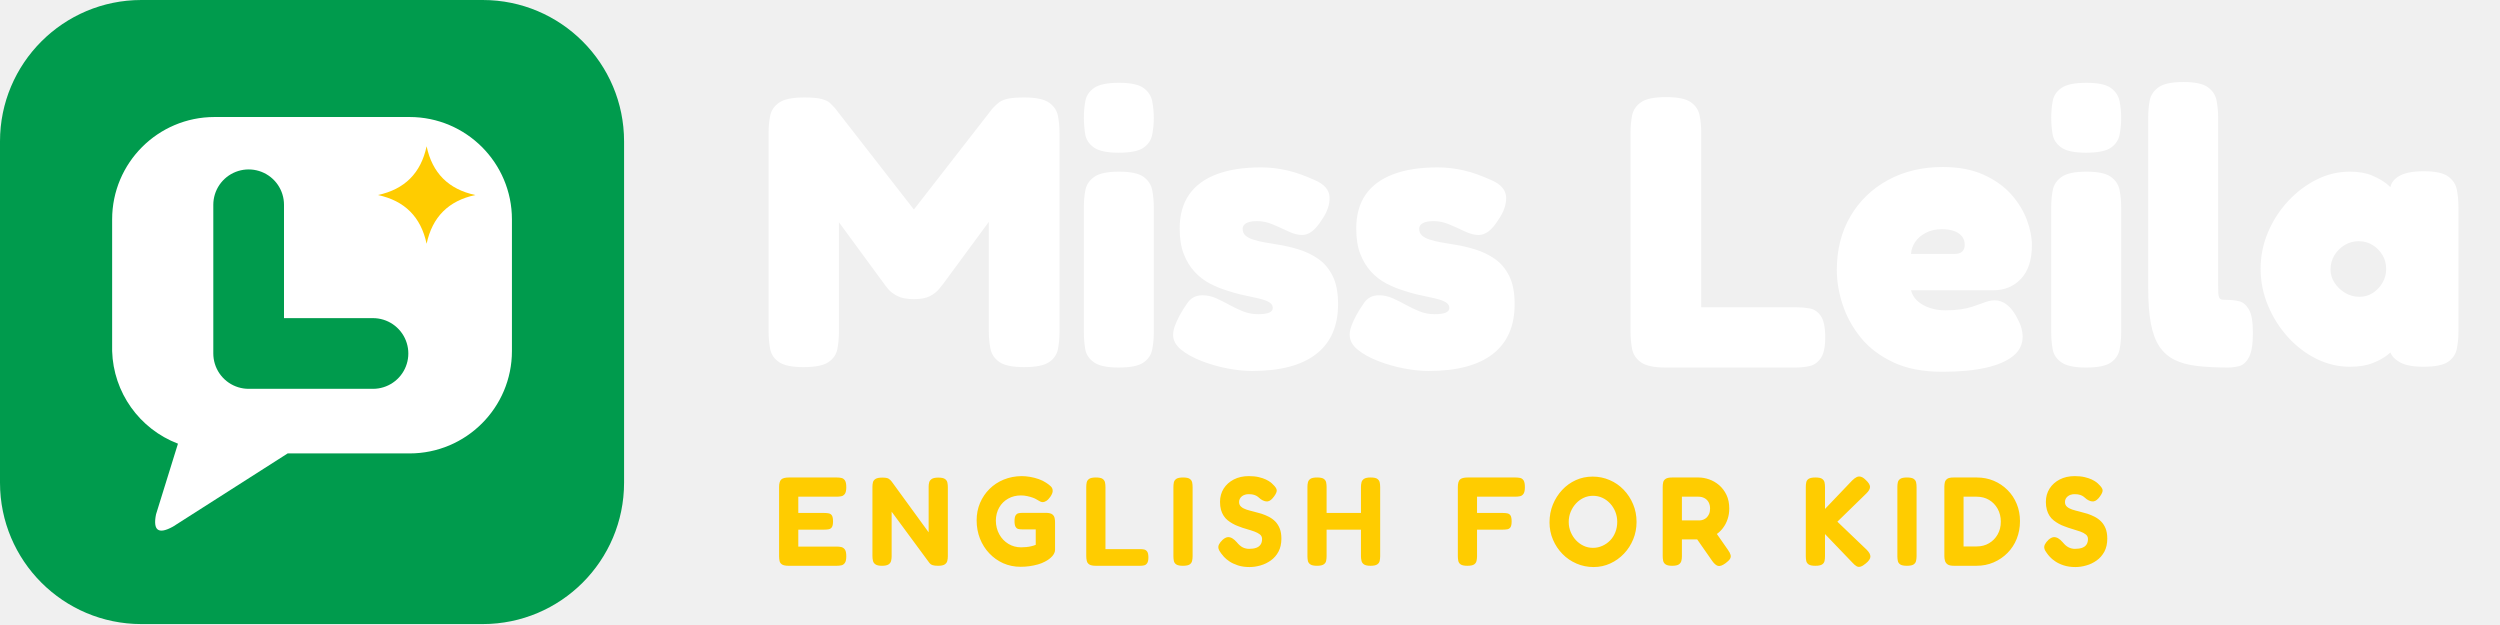
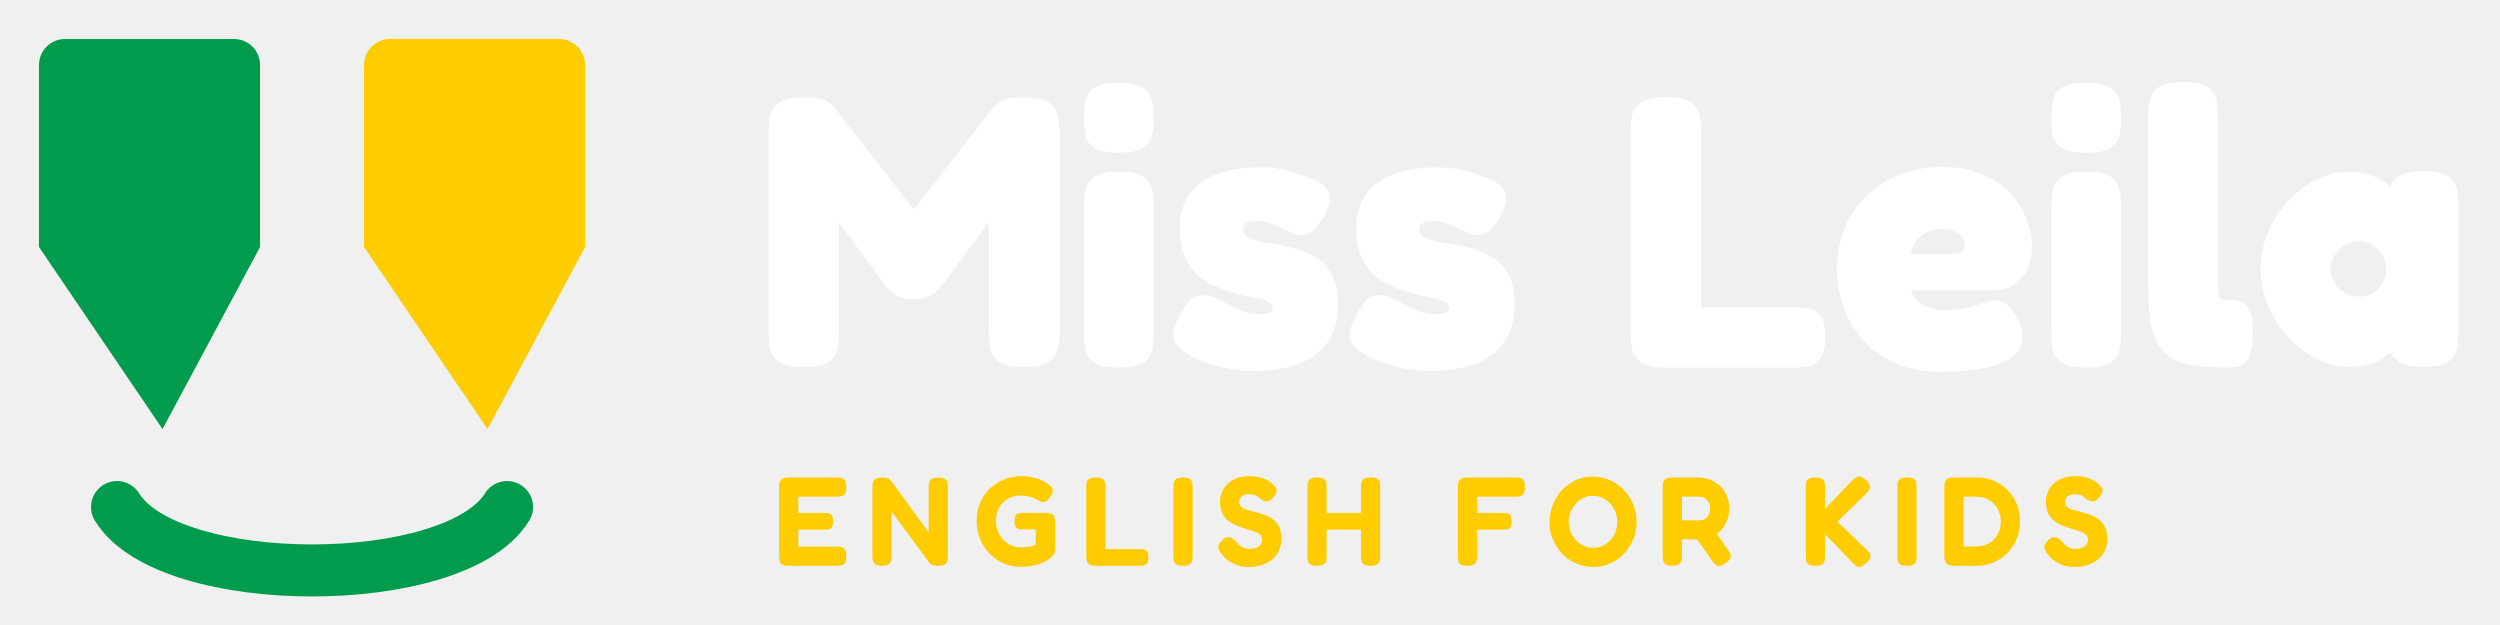
<svg xmlns="http://www.w3.org/2000/svg" viewBox="0 0 673 168">
-   <g transform="scale(0.328125)">
-     <rect width="512" height="512" rx="116" fill="#009B4D" />
-     <path d="M176 96H336A84 84 0 0 1 420 180V288A84 84 0 0 1 336 372H236L142 432Q124 442 128 422L146 364A84 84 0 0 1 92 288V180A84 84 0 0 1 176 96Z" fill="#FFFFFF" />
-     <path d="M204 168V290H306" fill="none" stroke="#009B4D" stroke-width="58" stroke-linecap="round" stroke-linejoin="round" />
-     <path d="M350 120Q357 153 390 160Q357 167 350 200Q343 167 310 160Q343 153 350 120Z" fill="#FFCC00" />
+   <g transform="scale(1.75)">
+     <path d="M10 6h26a4 4 0 0 1 4 4v28L25 66 6 38V10a4 4 0 0 1 4-4Z" fill="#009B4D" />
+     <path d="M60 6h26a4 4 0 0 1 4 4v28L75 66 56 38V10a4 4 0 0 1 4-4Z" fill="#FFCC00" />
+     <path d="M18 78c8 13 52 13 60 0" fill="none" stroke="#009B4D" stroke-width="8" stroke-linecap="round" />
  </g>
  <path d="M216.27 98.83Q211.70 98.83 209.72 97.48Q207.74 96.13 207.33 93.94Q206.91 91.76 206.91 89.26L206.91 35.60Q206.91 33.31 207.33 31.18Q207.74 29.05 209.72 27.64Q211.70 26.24 216.48 26.24Q219.70 26.24 221.21 26.66Q222.72 27.07 223.40 27.70Q224.07 28.32 224.80 29.15L246.02 56.40L267.13 29.26Q268.17 28.11 269.05 27.49Q269.94 26.86 271.44 26.55Q272.95 26.24 275.76 26.24Q280.44 26.24 282.42 27.64Q284.39 29.05 284.81 31.23Q285.22 33.42 285.22 35.81L285.22 89.47Q285.22 91.76 284.81 93.94Q284.39 96.13 282.42 97.48Q280.44 98.83 275.66 98.83Q270.98 98.83 269 97.43Q267.02 96.02 266.61 93.79Q266.19 91.55 266.19 89.26L266.19 59.73L254.02 76.26L252.78 77.82Q251.94 78.86 250.38 79.70Q248.82 80.53 246.02 80.53Q243.21 80.53 241.60 79.70Q239.98 78.86 239.15 77.88Q238.32 76.89 237.90 76.26L225.84 59.83L225.84 89.47Q225.84 91.76 225.42 93.94Q225.01 96.13 223.03 97.48Q221.06 98.83 216.27 98.83M301.14 98.94Q296.46 98.94 294.48 97.53Q292.50 96.13 292.14 93.94Q291.78 91.76 291.78 89.47L291.78 55.57Q291.78 53.28 292.19 51.15Q292.61 49.02 294.58 47.61Q296.56 46.21 301.24 46.21Q305.92 46.21 307.84 47.61Q309.77 49.02 310.18 51.20Q310.60 53.38 310.60 55.78L310.60 89.58Q310.60 91.86 310.18 94.05Q309.77 96.23 307.84 97.58Q305.92 98.94 301.14 98.94M301.14 41.11Q296.46 41.11 294.48 39.71Q292.50 38.30 292.14 36.12Q291.78 33.94 291.78 31.65Q291.78 29.26 292.19 27.12Q292.61 24.99 294.58 23.64Q296.56 22.29 301.24 22.29Q305.92 22.29 307.84 23.69Q309.77 25.10 310.18 27.28Q310.60 29.46 310.60 31.75Q310.60 34.04 310.18 36.22Q309.77 38.41 307.84 39.76Q305.92 41.11 301.14 41.11M337.02 99.87Q334.10 99.87 330.52 99.20Q326.93 98.52 323.55 97.22Q320.17 95.92 317.98 94.15Q315.80 92.38 315.80 90.10Q315.80 89.06 316.27 87.76Q316.74 86.46 317.57 84.90Q318.40 83.34 319.65 81.57Q320.38 80.53 321.36 80.01Q322.35 79.49 323.70 79.49Q325.58 79.49 327.34 80.27Q329.11 81.05 330.88 82.04Q332.65 83.02 334.57 83.80Q336.50 84.58 338.68 84.58Q340.66 84.58 341.64 84.17Q342.63 83.75 342.63 82.92Q342.63 82.09 341.96 81.57Q341.28 81.05 340.08 80.68Q338.89 80.32 337.33 80.01Q335.77 79.70 334 79.28Q332.23 78.86 330.36 78.24Q327.97 77.51 325.68 76.32Q323.39 75.12 321.57 73.14Q319.75 71.17 318.66 68.36Q317.57 65.55 317.57 61.50Q317.57 56.09 320.06 52.45Q322.56 48.81 327.45 46.94Q332.34 45.06 339.51 45.06Q341.28 45.06 343.05 45.27Q344.82 45.48 346.64 45.90Q348.46 46.31 350.28 46.99Q352.10 47.66 353.97 48.50Q357.82 50.16 357.92 53.12Q358.02 56.09 355.74 59.31Q354.49 61.29 353.19 62.28Q351.89 63.26 350.54 63.26Q348.87 63.26 346.90 62.33Q344.92 61.39 342.74 60.46Q340.55 59.52 338.37 59.52Q337.12 59.52 336.24 59.78Q335.35 60.04 334.94 60.51Q334.52 60.98 334.52 61.60Q334.52 62.74 335.30 63.42Q336.08 64.10 337.38 64.51Q338.68 64.93 340.40 65.24Q342.11 65.55 344.09 65.86Q346.79 66.28 349.65 67.16Q352.51 68.05 354.90 69.71Q357.30 71.38 358.75 74.29Q360.21 77.20 360.21 81.88Q360.21 90.72 354.33 95.30Q348.46 99.87 337.02 99.87M384.54 99.87Q381.63 99.87 378.04 99.20Q374.46 98.52 371.08 97.22Q367.70 95.92 365.51 94.15Q363.33 92.38 363.33 90.10Q363.33 89.06 363.80 87.76Q364.26 86.46 365.10 84.90Q365.93 83.34 367.18 81.57Q367.90 80.53 368.89 80.01Q369.88 79.49 371.23 79.49Q373.10 79.49 374.87 80.27Q376.64 81.05 378.41 82.04Q380.18 83.02 382.10 83.80Q384.02 84.58 386.21 84.58Q388.18 84.58 389.17 84.17Q390.16 83.75 390.16 82.92Q390.16 82.09 389.48 81.57Q388.81 81.05 387.61 80.68Q386.42 80.32 384.86 80.01Q383.30 79.70 381.53 79.28Q379.76 78.86 377.89 78.24Q375.50 77.51 373.21 76.32Q370.92 75.12 369.10 73.14Q367.28 71.17 366.19 68.36Q365.10 65.55 365.10 61.50Q365.10 56.09 367.59 52.45Q370.09 48.81 374.98 46.94Q379.86 45.06 387.04 45.06Q388.81 45.06 390.58 45.27Q392.34 45.48 394.16 45.90Q395.98 46.31 397.80 46.99Q399.62 47.66 401.50 48.50Q405.34 50.16 405.45 53.12Q405.55 56.09 403.26 59.31Q402.02 61.29 400.72 62.28Q399.42 63.26 398.06 63.26Q396.40 63.26 394.42 62.33Q392.45 61.39 390.26 60.46Q388.08 59.52 385.90 59.52Q384.65 59.52 383.76 59.78Q382.88 60.04 382.46 60.51Q382.05 60.98 382.05 61.60Q382.05 62.74 382.83 63.42Q383.61 64.10 384.91 64.51Q386.21 64.93 387.92 65.24Q389.64 65.55 391.62 65.86Q394.32 66.28 397.18 67.16Q400.04 68.05 402.43 69.71Q404.82 71.38 406.28 74.29Q407.74 77.20 407.74 81.88Q407.74 90.72 401.86 95.30Q395.98 99.87 384.54 99.87M483.24 98.94L448.40 98.94Q443.72 98.94 441.74 97.53Q439.77 96.13 439.35 93.89Q438.94 91.66 438.94 89.37L438.94 35.60Q438.94 33.31 439.35 31.13Q439.77 28.94 441.74 27.54Q443.72 26.14 448.50 26.14Q453.29 26.14 455.21 27.54Q457.14 28.94 457.55 31.13Q457.97 33.31 457.97 35.70L457.97 82.71L483.34 82.71Q485.32 82.71 487.14 83.02Q488.96 83.34 490.16 85.05Q491.35 86.77 491.35 90.82Q491.35 94.78 490.10 96.49Q488.86 98.21 487.04 98.57Q485.22 98.94 483.24 98.94M522.86 100.08Q515.06 100.08 509.66 97.53Q504.25 94.98 500.92 90.88Q497.59 86.77 496.03 81.98Q494.47 77.20 494.47 72.73Q494.47 64.51 498.11 58.27Q501.75 52.03 508.20 48.50Q514.65 44.96 522.97 44.96Q529.42 44.96 533.99 47.04Q538.57 49.12 541.43 52.34Q544.29 55.57 545.64 59.21Q546.99 62.85 546.99 65.97Q546.99 71.90 544.08 75.02Q541.17 78.14 536.59 78.14L514.44 78.14Q514.86 79.80 516.16 81Q517.46 82.19 519.43 82.87Q521.41 83.54 523.70 83.54Q525.98 83.54 527.75 83.28Q529.52 83.02 530.82 82.61Q532.12 82.19 533.21 81.78Q534.30 81.36 535.19 81.10Q536.07 80.84 536.90 80.84Q538.78 80.84 540.34 82.09Q541.90 83.34 543.14 85.83Q543.87 87.18 544.18 88.38Q544.50 89.58 544.50 90.62Q544.50 93.74 541.95 95.82Q539.40 97.90 534.62 98.99Q529.83 100.08 522.86 100.08M514.44 68.36L526.09 68.36Q527.54 68.36 528.22 67.74Q528.90 67.11 528.90 65.86Q528.90 64.51 528.12 63.58Q527.34 62.64 525.98 62.17Q524.63 61.70 522.76 61.70Q520.26 61.70 518.39 62.69Q516.52 63.68 515.53 65.19Q514.54 66.70 514.44 68.36M561.55 98.94Q556.87 98.94 554.90 97.53Q552.92 96.13 552.56 93.94Q552.19 91.76 552.19 89.47L552.19 55.57Q552.19 53.28 552.61 51.15Q553.02 49.02 555 47.61Q556.98 46.21 561.66 46.21Q566.34 46.21 568.26 47.61Q570.18 49.02 570.60 51.20Q571.02 53.38 571.02 55.78L571.02 89.58Q571.02 91.86 570.60 94.05Q570.18 96.23 568.26 97.58Q566.34 98.94 561.55 98.94M561.55 41.11Q556.87 41.11 554.90 39.71Q552.92 38.30 552.56 36.12Q552.19 33.94 552.19 31.65Q552.19 29.26 552.61 27.12Q553.02 24.99 555 23.64Q556.98 22.29 561.66 22.29Q566.34 22.29 568.26 23.69Q570.18 25.10 570.60 27.28Q571.02 29.46 571.02 31.75Q571.02 34.04 570.60 36.22Q570.18 38.41 568.26 39.76Q566.34 41.11 561.55 41.11M599.82 98.94Q595.04 98.94 591.45 98.52Q587.86 98.10 585.37 96.86Q582.87 95.61 581.31 93.27Q579.75 90.93 579.02 87.13Q578.30 83.34 578.30 77.62L578.30 31.54Q578.30 29.15 578.71 27.02Q579.13 24.89 581.10 23.48Q583.08 22.08 587.76 22.08Q592.44 22.08 594.36 23.48Q596.29 24.89 596.70 27.07Q597.12 29.26 597.12 31.65L597.12 76.47Q597.12 78.03 597.17 78.92Q597.22 79.80 597.48 80.22Q597.74 80.63 598.32 80.68Q598.89 80.74 599.93 80.74Q601.28 80.74 602.79 81.10Q604.30 81.46 605.39 83.28Q606.48 85.10 606.48 89.58Q606.48 94.26 605.39 96.23Q604.30 98.21 602.74 98.57Q601.18 98.94 599.82 98.94M652.34 98.73Q647.66 98.73 645.48 97.17Q643.92 96.13 643.50 94.88Q643.19 95.19 642.78 95.50Q641.22 96.75 638.72 97.74Q636.22 98.73 632.58 98.73Q627.90 98.73 623.59 96.60Q619.27 94.46 615.89 90.72Q612.51 86.98 610.54 82.24Q608.56 77.51 608.56 72.31Q608.56 67.22 610.54 62.54Q612.51 57.86 615.94 54.16Q619.38 50.47 623.64 48.34Q627.90 46.21 632.58 46.21Q636.12 46.21 638.56 47.25Q641.01 48.29 642.57 49.54Q643.09 49.95 643.50 50.37Q643.82 48.70 645.58 47.56Q647.77 46.10 652.45 46.10Q657.13 46.10 659.05 47.51Q660.98 48.91 661.39 51.10Q661.81 53.28 661.81 55.57L661.81 89.37Q661.81 91.66 661.39 93.84Q660.98 96.02 659.05 97.38Q657.13 98.73 652.34 98.73M635.18 79.90Q637.16 79.90 638.77 78.86Q640.38 77.82 641.37 76.11Q642.36 74.39 642.36 72.42Q642.36 70.34 641.37 68.67Q640.38 67.01 638.72 65.97Q637.06 64.93 634.98 64.93Q632.90 64.93 631.18 65.97Q629.46 67.01 628.42 68.72Q627.38 70.44 627.38 72.52Q627.38 74.50 628.48 76.16Q629.57 77.82 631.34 78.86Q633.10 79.90 635.18 79.90" fill="#FFFFFF" />
  <path d="M225.20 152.31L212.28 152.31Q211.06 152.31 210.52 151.95Q209.97 151.59 209.85 150.98Q209.73 150.37 209.73 149.72L209.73 131.12Q209.73 129.63 210.31 129.08Q210.89 128.54 212.39 128.54L225.24 128.54Q225.92 128.54 226.50 128.66Q227.07 128.78 227.45 129.32Q227.82 129.87 227.82 131.16Q227.82 132.38 227.45 132.93Q227.07 133.47 226.48 133.59Q225.88 133.71 225.20 133.71L214.90 133.71L214.90 138.09L221.91 138.09Q222.59 138.09 223.11 138.20Q223.64 138.30 223.95 138.77Q224.25 139.25 224.25 140.37Q224.25 141.43 223.95 141.90Q223.64 142.38 223.10 142.48Q222.55 142.58 221.84 142.58L214.90 142.58L214.90 147.14L225.24 147.14Q225.92 147.14 226.50 147.27Q227.07 147.41 227.45 147.94Q227.82 148.46 227.82 149.76Q227.82 150.98 227.45 151.52Q227.07 152.07 226.48 152.19Q225.88 152.31 225.20 152.31M237.41 152.31Q236.22 152.31 235.68 151.93Q235.13 151.56 235 150.96Q234.86 150.37 234.86 149.69L234.86 131.02Q234.86 130.38 235 129.83Q235.13 129.29 235.69 128.93Q236.25 128.57 237.51 128.57Q238.74 128.57 239.21 128.86Q239.69 129.15 240.06 129.66L249.99 143.30L249.99 131.02Q249.99 130.38 250.14 129.83Q250.30 129.29 250.84 128.93Q251.38 128.57 252.61 128.57Q253.87 128.57 254.39 128.95Q254.92 129.32 255.04 129.92Q255.16 130.51 255.16 131.16L255.16 149.72Q255.16 150.37 255.02 150.96Q254.89 151.56 254.34 151.93Q253.80 152.31 252.54 152.31Q251.59 152.31 251.06 152.14Q250.53 151.97 250.16 151.49L240.03 137.75L240.03 149.72Q240.03 150.37 239.89 150.96Q239.76 151.56 239.21 151.93Q238.67 152.31 237.41 152.31M274.74 152.58Q272.23 152.58 270.08 151.63Q267.94 150.67 266.33 148.97Q264.71 147.27 263.81 145Q262.91 142.72 262.91 140.07Q262.91 137.55 263.83 135.39Q264.75 133.23 266.38 131.62Q268.01 130 270.22 129.10Q272.43 128.20 275.01 128.17Q276.07 128.17 277.27 128.37Q278.48 128.57 279.64 128.98Q280.79 129.39 281.64 129.97Q282.32 130.41 282.85 130.90Q283.38 131.40 283.38 132.08Q283.41 132.42 283.24 132.84Q283.07 133.27 282.77 133.71Q282.22 134.49 281.69 134.83Q281.17 135.17 280.66 135.17Q280.39 135.17 280.01 135Q279.64 134.83 278.99 134.42Q278.69 134.22 278.04 133.98Q277.39 133.74 276.56 133.56Q275.73 133.37 274.84 133.37Q272.91 133.37 271.38 134.24Q269.85 135.10 268.98 136.63Q268.11 138.16 268.08 140.17Q268.11 142.21 269 143.82Q269.88 145.44 271.43 146.39Q272.97 147.34 274.88 147.34Q275.56 147.34 276.25 147.27Q276.95 147.21 277.61 147.05Q278.28 146.90 278.82 146.66L278.82 142.51L275.18 142.51Q274.61 142.51 274.15 142.41Q273.69 142.31 273.40 141.83Q273.11 141.36 273.11 140.27Q273.11 139.18 273.42 138.72Q273.72 138.26 274.21 138.16Q274.71 138.06 275.25 138.06L281.68 138.06Q282.80 138.09 283.28 138.47Q283.75 138.84 283.89 139.40Q284.02 139.96 284.02 140.61L284.02 148.02Q284.02 148.84 283.28 149.71Q282.53 150.57 281.24 151.22Q280.42 151.66 279.38 151.95Q278.35 152.24 277.19 152.41Q276.03 152.58 274.74 152.58M306.91 152.31L295.01 152.31Q293.78 152.31 293.24 151.95Q292.69 151.59 292.56 150.98Q292.42 150.37 292.42 149.72L292.42 131.12Q292.42 130.44 292.54 129.87Q292.66 129.29 293.20 128.91Q293.75 128.54 295.01 128.54Q296.30 128.54 296.82 128.91Q297.35 129.29 297.47 129.87Q297.59 130.44 297.59 131.12L297.59 147.82L306.91 147.82Q307.48 147.82 307.99 147.92Q308.50 148.02 308.83 148.50Q309.15 148.97 309.15 150.06Q309.15 151.12 308.81 151.61Q308.47 152.10 307.98 152.20Q307.48 152.31 306.91 152.31M318.43 152.31Q317.21 152.31 316.66 151.95Q316.12 151.59 316 150.98Q315.88 150.37 315.88 149.72L315.88 131.12Q315.88 130.44 316 129.87Q316.12 129.29 316.66 128.91Q317.21 128.54 318.47 128.54Q319.76 128.54 320.28 128.91Q320.81 129.29 320.93 129.87Q321.05 130.44 321.05 131.16L321.05 149.76Q321.05 150.40 320.91 151Q320.78 151.59 320.25 151.95Q319.72 152.31 318.43 152.31M336.38 152.65Q334.58 152.65 333.24 152.20Q331.90 151.76 330.96 151.13Q330.03 150.50 329.48 149.89Q328.94 149.28 328.73 148.97Q328.16 148.23 328.02 147.66Q327.88 147.10 328.17 146.53Q328.46 145.95 329.18 145.27Q329.89 144.66 330.52 144.60Q331.15 144.55 331.76 144.93Q332.37 145.30 332.95 145.98Q333.77 146.97 334.56 147.36Q335.36 147.75 336.25 147.75Q337.37 147.75 338.15 147.48Q338.93 147.21 339.34 146.61Q339.75 146.02 339.75 145.10Q339.75 144.35 339.19 143.89Q338.63 143.43 337.69 143.09Q336.76 142.75 335.62 142.43Q334.48 142.11 333.36 141.66Q332.58 141.39 331.86 140.98Q331.15 140.58 330.50 140.07Q329.86 139.56 329.40 138.84Q328.94 138.13 328.68 137.21Q328.43 136.29 328.43 135.10Q328.43 133.10 329.41 131.53Q330.40 129.97 332.15 129.07Q333.90 128.17 336.18 128.17Q337.71 128.17 338.85 128.44Q339.99 128.71 340.77 129.08Q341.55 129.46 342.01 129.81Q342.47 130.17 342.64 130.38Q343.59 131.26 343.69 131.89Q343.80 132.52 342.98 133.64Q342.13 134.83 341.30 134.97Q340.46 135.10 339.41 134.39Q339 134.01 338.59 133.71Q338.19 133.40 337.62 133.22Q337.06 133.03 336.15 133.03Q335.60 133.03 335.13 133.18Q334.65 133.33 334.31 133.61Q333.97 133.88 333.77 134.27Q333.56 134.66 333.56 135.14Q333.56 135.92 334.09 136.39Q334.62 136.87 335.48 137.16Q336.35 137.45 337.42 137.70Q338.49 137.96 339.61 138.30Q340.63 138.64 341.59 139.13Q342.54 139.62 343.29 140.37Q344.03 141.12 344.49 142.24Q344.95 143.36 344.95 145Q344.95 147.04 344.17 148.50Q343.39 149.96 342.10 150.88Q340.80 151.80 339.31 152.22Q337.81 152.65 336.38 152.65M368.96 152.31Q367.70 152.31 367.17 151.93Q366.64 151.56 366.51 150.95Q366.37 150.33 366.37 149.69L366.37 142.58L357.12 142.58L357.12 149.72Q357.12 150.37 357 150.96Q356.89 151.56 356.34 151.93Q355.80 152.31 354.54 152.31Q353.28 152.31 352.74 151.93Q352.19 151.56 352.07 150.95Q351.96 150.33 351.96 149.69L351.96 131.12Q351.96 130.44 352.09 129.87Q352.23 129.29 352.75 128.91Q353.28 128.54 354.57 128.54Q355.83 128.54 356.36 128.91Q356.89 129.29 357 129.87Q357.12 130.44 357.12 131.16L357.12 138.09L366.37 138.09L366.37 131.12Q366.37 130.44 366.51 129.87Q366.64 129.29 367.19 128.91Q367.73 128.54 368.99 128.54Q370.25 128.54 370.77 128.91Q371.30 129.29 371.42 129.87Q371.54 130.44 371.54 131.16L371.54 149.72Q371.54 150.37 371.42 150.96Q371.30 151.56 370.76 151.93Q370.21 152.31 368.96 152.31M395 152.31Q393.78 152.31 393.23 151.95Q392.69 151.59 392.57 150.98Q392.45 150.37 392.45 149.72L392.45 131.12Q392.45 129.63 393.03 129.08Q393.61 128.54 395.10 128.54L407.95 128.54Q408.63 128.54 409.21 128.66Q409.79 128.78 410.15 129.32Q410.50 129.87 410.50 131.16Q410.50 132.38 410.13 132.93Q409.76 133.47 409.16 133.59Q408.57 133.71 407.89 133.71L397.62 133.71L397.62 138.09L404.59 138.09Q405.27 138.09 405.79 138.20Q406.32 138.30 406.63 138.77Q406.93 139.25 406.93 140.37Q406.93 141.46 406.63 141.92Q406.32 142.38 405.79 142.48Q405.27 142.58 404.55 142.58L397.62 142.58L397.62 149.76Q397.62 150.40 397.48 151Q397.35 151.59 396.82 151.95Q396.29 152.31 395 152.31M429 152.65Q426.55 152.65 424.39 151.71Q422.23 150.78 420.62 149.13Q419 147.48 418.07 145.30Q417.13 143.13 417.13 140.61Q417.13 138.06 418.03 135.83Q418.94 133.61 420.52 131.91Q422.10 130.21 424.21 129.25Q426.31 128.30 428.73 128.30Q431.18 128.30 433.33 129.24Q435.49 130.17 437.09 131.84Q438.69 133.50 439.62 135.71Q440.56 137.92 440.56 140.51Q440.56 142.99 439.66 145.18Q438.76 147.38 437.16 149.06Q435.56 150.74 433.47 151.69Q431.38 152.65 429 152.65M428.83 147.48Q430.19 147.48 431.38 146.93Q432.57 146.39 433.47 145.46Q434.37 144.52 434.86 143.25Q435.36 141.97 435.36 140.47Q435.36 139.05 434.85 137.77Q434.34 136.50 433.44 135.53Q432.54 134.56 431.36 134.01Q430.19 133.47 428.83 133.47Q427.50 133.47 426.33 134.01Q425.16 134.56 424.26 135.53Q423.36 136.50 422.83 137.77Q422.30 139.05 422.30 140.51Q422.30 141.94 422.83 143.21Q423.36 144.49 424.26 145.44Q425.16 146.39 426.31 146.93Q427.47 147.48 428.83 147.48M450.15 152.31Q448.92 152.31 448.38 151.93Q447.84 151.56 447.72 150.95Q447.60 150.33 447.60 149.69L447.60 131.09Q447.60 130.44 447.72 129.87Q447.84 129.29 448.38 128.91Q448.92 128.54 450.18 128.54L457.25 128.54Q458.65 128.54 460.11 129.05Q461.57 129.56 462.80 130.61Q464.02 131.67 464.77 133.23Q465.52 134.80 465.52 136.94Q465.52 138.37 465.09 139.69Q464.67 141.02 463.82 142.14Q463.14 143.06 462.18 143.74L465.14 147.99Q465.72 148.80 465.87 149.38Q466.03 149.96 465.70 150.47Q465.38 150.98 464.50 151.63Q463.24 152.54 462.49 152.34Q461.74 152.14 460.93 151.01L456.88 145.20L452.77 145.20L452.77 149.72Q452.77 150.37 452.63 150.96Q452.49 151.56 451.95 151.93Q451.41 152.31 450.15 152.31M452.77 133.71L452.77 140.10L457.49 140.10Q457.97 140.10 458.48 139.91Q458.99 139.73 459.40 139.35Q459.80 138.98 460.08 138.37Q460.35 137.75 460.35 136.90Q460.35 135.92 459.96 135.20Q459.57 134.49 458.85 134.10Q458.14 133.71 457.19 133.71L452.77 133.71M488.67 152.31Q487.45 152.31 486.90 151.95Q486.36 151.59 486.24 150.98Q486.12 150.37 486.12 149.72L486.12 131.09Q486.12 130.44 486.24 129.85Q486.36 129.25 486.90 128.90Q487.45 128.54 488.70 128.54Q490 128.54 490.52 128.91Q491.05 129.29 491.17 129.87Q491.29 130.44 491.29 131.12L491.29 137.01L498.56 129.39Q499.24 128.71 499.80 128.44Q500.37 128.17 500.96 128.34Q501.56 128.51 502.24 129.19Q503.39 130.24 503.41 131.04Q503.43 131.84 502.44 132.82L494.62 140.44L502.51 147.99Q503.56 149.04 503.51 149.88Q503.46 150.71 502.30 151.66Q501.49 152.34 500.89 152.53Q500.30 152.71 499.79 152.43Q499.28 152.14 498.63 151.42L491.29 143.77L491.29 149.76Q491.29 150.40 491.17 151Q491.05 151.59 490.51 151.95Q489.96 152.31 488.67 152.31M513.32 152.31Q512.10 152.31 511.55 151.95Q511.01 151.59 510.89 150.98Q510.77 150.37 510.77 149.72L510.77 131.12Q510.77 130.44 510.89 129.87Q511.01 129.29 511.55 128.91Q512.10 128.54 513.35 128.54Q514.65 128.54 515.17 128.91Q515.70 129.29 515.82 129.87Q515.94 130.44 515.94 131.16L515.94 149.76Q515.94 150.40 515.80 151Q515.67 151.59 515.14 151.95Q514.61 152.31 513.32 152.31M532.05 152.31L526 152.31Q524.81 152.31 524.28 151.93Q523.76 151.56 523.59 150.96Q523.42 150.37 523.42 149.69L523.42 131.09Q523.42 130.44 523.55 129.85Q523.69 129.25 524.23 128.88Q524.78 128.51 526.04 128.54L532.16 128.54Q534.60 128.54 536.71 129.42Q538.82 130.31 540.42 131.91Q542.02 133.50 542.90 135.65Q543.78 137.79 543.78 140.30Q543.78 142.85 542.90 145.05Q542.02 147.24 540.42 148.85Q538.82 150.47 536.69 151.39Q534.57 152.31 532.05 152.31M528.59 133.71L528.59 147.10L532.16 147.10Q533.99 147.10 535.45 146.24Q536.92 145.37 537.77 143.87Q538.62 142.38 538.62 140.44Q538.62 138.50 537.77 136.97Q536.92 135.44 535.45 134.57Q533.99 133.71 532.12 133.71L528.59 133.71M558.71 152.65Q556.91 152.65 555.56 152.20Q554.22 151.76 553.29 151.13Q552.35 150.50 551.81 149.89Q551.26 149.28 551.06 148.97Q550.48 148.23 550.35 147.66Q550.21 147.10 550.50 146.53Q550.79 145.95 551.50 145.27Q552.22 144.66 552.84 144.60Q553.47 144.55 554.09 144.93Q554.70 145.30 555.28 145.98Q556.09 146.97 556.89 147.36Q557.69 147.75 558.57 147.75Q559.70 147.75 560.48 147.48Q561.26 147.21 561.67 146.61Q562.08 146.02 562.08 145.10Q562.08 144.35 561.51 143.89Q560.95 143.43 560.02 143.09Q559.08 142.75 557.94 142.43Q556.81 142.11 555.68 141.66Q554.90 141.39 554.19 140.98Q553.47 140.58 552.83 140.07Q552.18 139.56 551.72 138.84Q551.26 138.13 551.01 137.21Q550.75 136.29 550.75 135.10Q550.75 133.10 551.74 131.53Q552.73 129.97 554.48 129.07Q556.23 128.17 558.51 128.17Q560.04 128.17 561.17 128.44Q562.31 128.71 563.10 129.08Q563.88 129.46 564.34 129.81Q564.80 130.17 564.97 130.38Q565.92 131.26 566.02 131.89Q566.12 132.52 565.31 133.64Q564.46 134.83 563.62 134.97Q562.79 135.10 561.74 134.39Q561.33 134.01 560.92 133.71Q560.51 133.40 559.95 133.22Q559.39 133.03 558.47 133.03Q557.93 133.03 557.45 133.18Q556.98 133.33 556.64 133.61Q556.30 133.88 556.09 134.27Q555.89 134.66 555.89 135.14Q555.89 135.92 556.41 136.39Q556.94 136.87 557.81 137.16Q558.68 137.45 559.75 137.70Q560.82 137.96 561.94 138.30Q562.96 138.64 563.91 139.13Q564.86 139.62 565.61 140.37Q566.36 141.12 566.82 142.24Q567.28 143.36 567.28 145Q567.28 147.04 566.50 148.50Q565.71 149.96 564.42 150.88Q563.13 151.80 561.63 152.22Q560.14 152.65 558.71 152.65" fill="#FFCC00" />
</svg>
